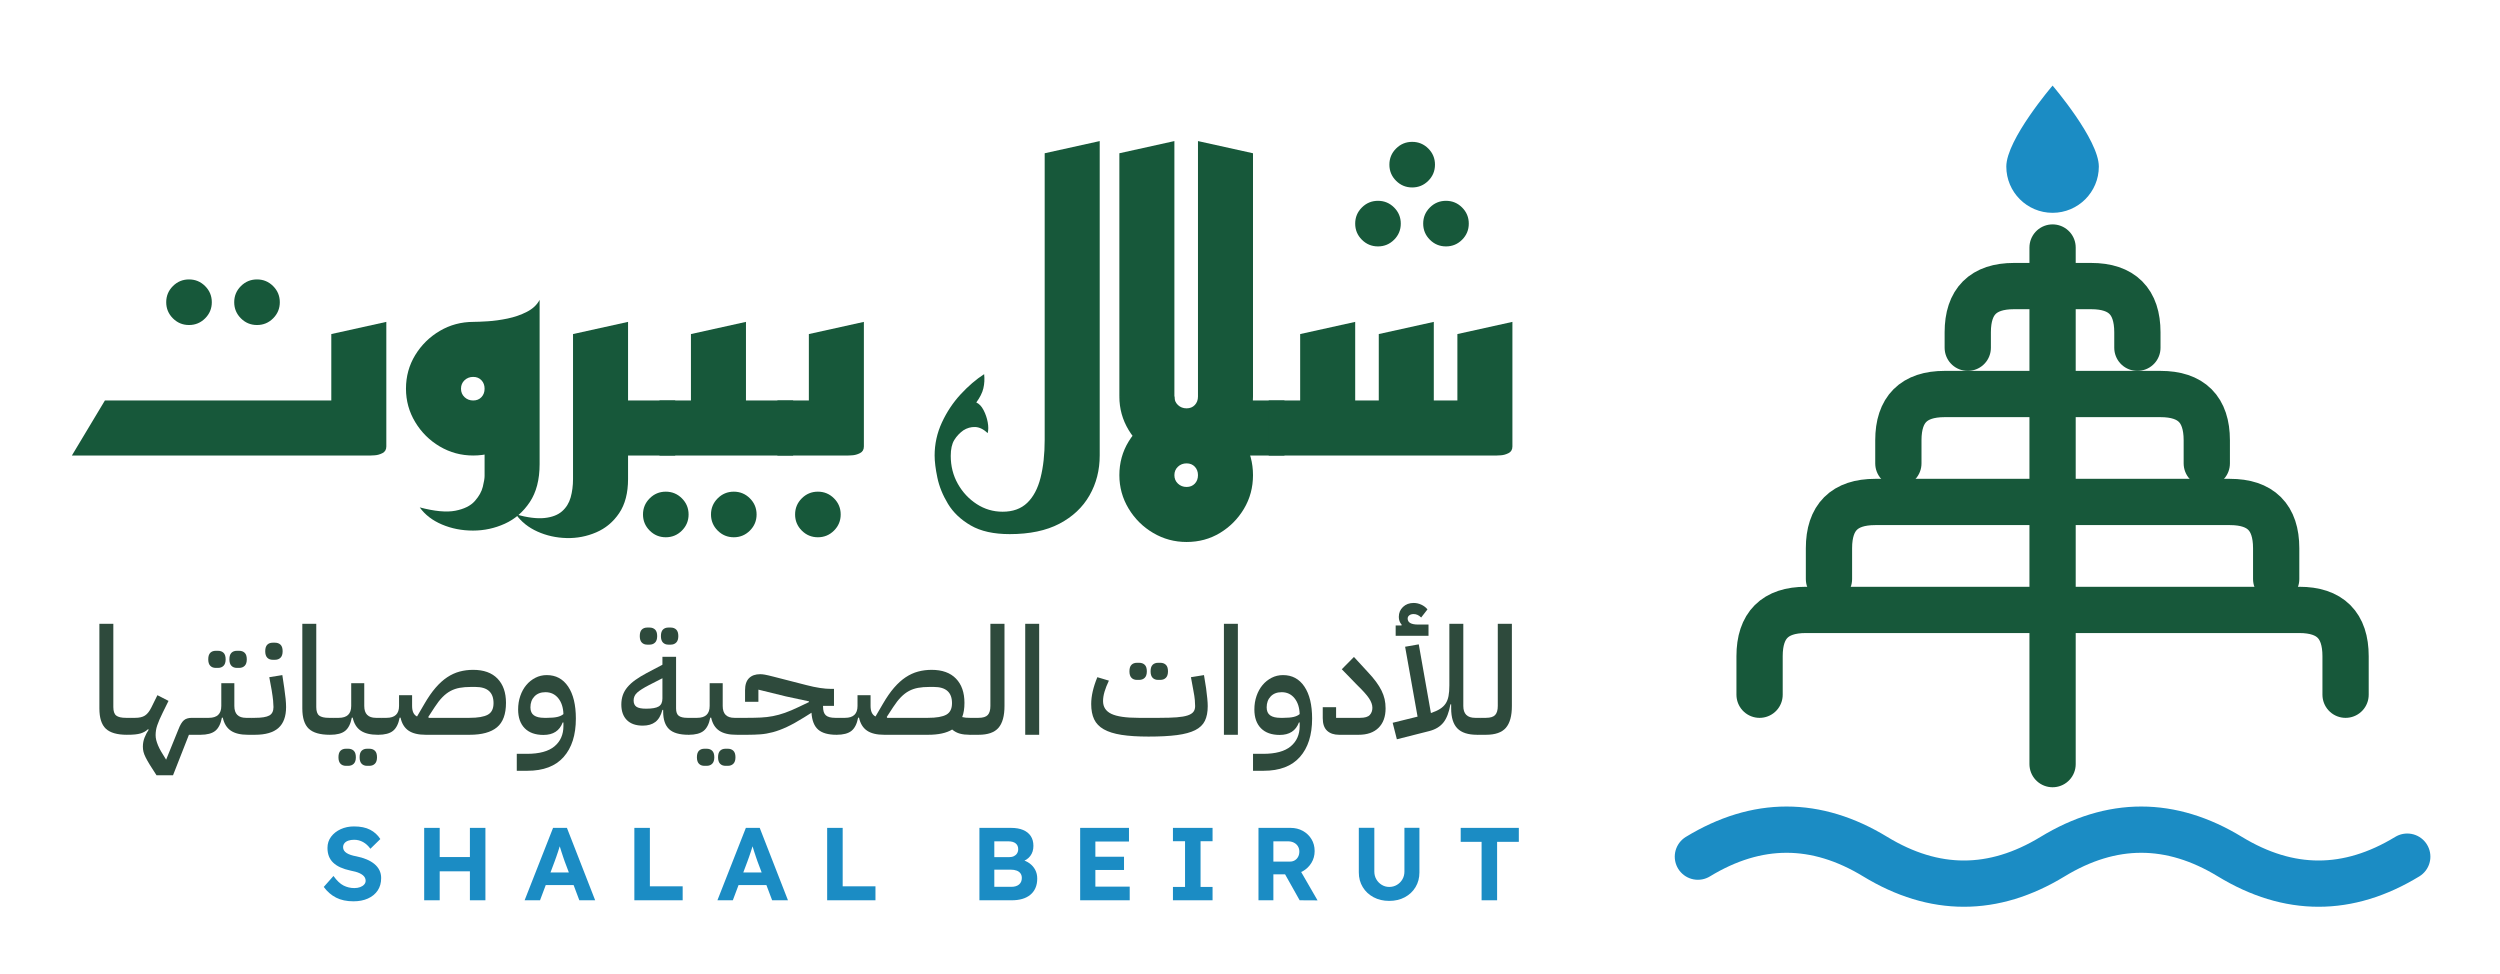
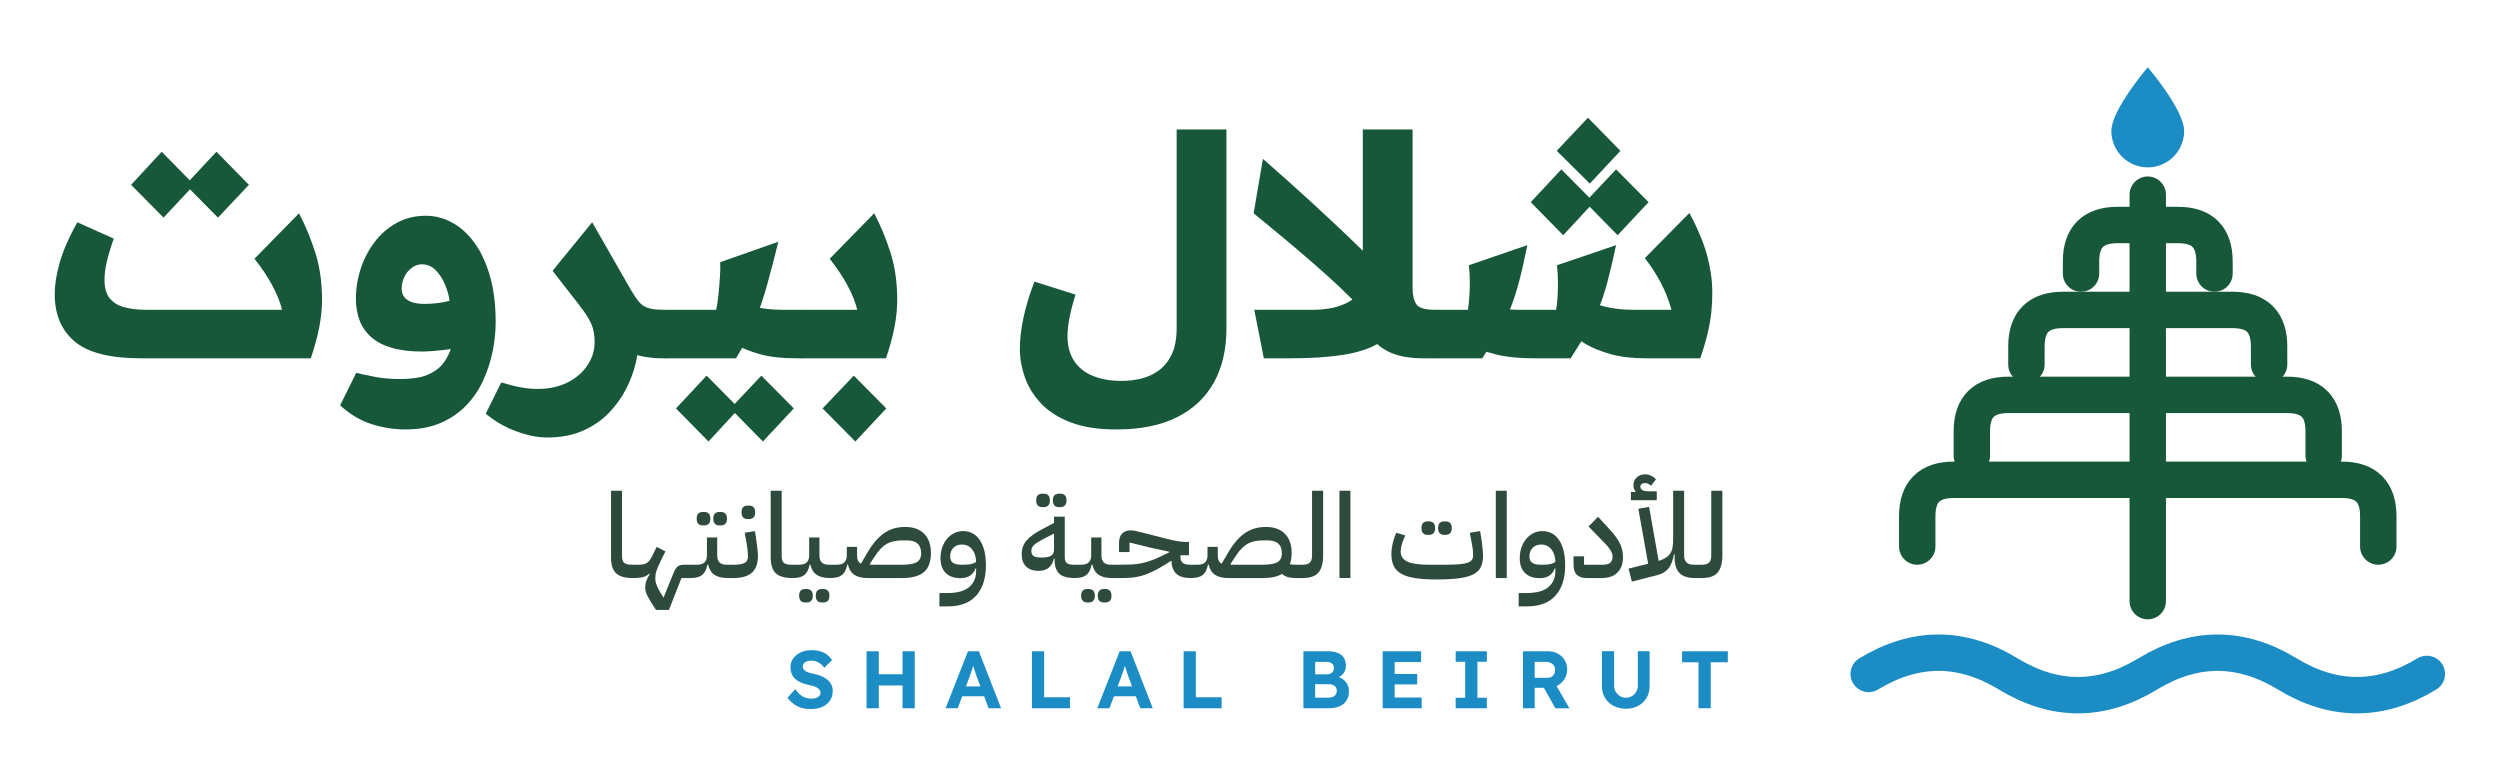
- <svg xmlns="http://www.w3.org/2000/svg" viewBox="0 0 483.4 188.0" width="483" height="188">
-   <g transform="translate(322.34 12) scale(1.490909) translate(-10 -1)">
+ <svg xmlns="http://www.w3.org/2000/svg" viewBox="0 0 614.4 188.0" width="614" height="188">
+   <g transform="translate(453.288 12) scale(1.490909) translate(-10 -1)">
    <path d="M60 4C60 4 54 11 54 14.5A6 6 0 0 0 66 14.5C66 11 60 4 60 4Z" fill="#1B8CC4" />
    <g fill="none" stroke="#17583A" stroke-width="6" stroke-linecap="round" stroke-linejoin="round">
      <path d="M60 25V92" />
      <path d="M49 38V36Q49 30 55 30H65Q71 30 71 36V38" />
      <path d="M40 53V50Q40 44 46 44H74Q80 44 80 50V53" />
      <path d="M31 68V64Q31 58 37 58H83Q89 58 89 64V68" />
      <path d="M22 83V78Q22 72 28 72H92Q98 72 98 78V83" />
    </g>
    <path d="M14 104q11.5-7 23 0t23 0t23 0t23 0" fill="none" stroke="#1B8CC4" stroke-width="6" stroke-linecap="round" />
  </g>
  <g fill="#17583A" transform="translate(12 88)">
-     <path transform="translate(20.14 -29.64) scale(0.076 -0.076)" d="M231,-58Q207,-58 190,-41Q173,-24 173,0Q173,24 190,41Q207,58 231,58Q255,58 272,41Q289,24 289,0Q289,-24 272,-41Q255,-58 231,-58ZM58,-58Q34,-58 17,-41Q0,-24 0,0Q0,24 17,41Q34,58 58,58Q82,58 99,41Q116,24 116,0Q116,-24 99,-41Q82,-58 58,-58Z" />
-     <path transform="translate(0.00 0.00) scale(0.076 -0.076)" d="M25,0L109,140L685,140L685,0L25,0ZM605,0L605,140L685,140L685,309L825,340L825,23Q825,11 815,6Q805,1 795,0.5Q785,0 785,0L605,0Z" />
-     <path transform="translate(64.60 0.00) scale(0.076 -0.076)" d="M60,-132Q117,-147 150.5,-140.5Q184,-134 200,-116Q216,-98 220.5,-79.5Q225,-61 225,-52L225,128L365,170L365,-22Q365,-81 340,-118.5Q315,-156 276.5,-173.5Q238,-191 195.5,-191Q153,-191 116.5,-175.5Q80,-160 60,-132ZM365,170L196,340Q209,340 233,341.5Q257,343 283.5,348.5Q310,354 332.5,365.5Q355,377 365,396L365,170ZM196,0Q150,0 111,23Q72,46 48.5,85Q25,124 25,170Q25,217 48.5,255.5Q72,294 111,317Q150,340 197,340Q243,340 281,317Q319,294 342,255.5Q365,217 365,170Q365,123 342,84.5Q319,46 281,23Q243,0 196,0ZM196,140Q209,140 217,148.5Q225,157 225,170Q225,183 217,191.5Q209,200 196,200Q183,200 174,191.5Q165,183 165,170Q165,157 174,148.5Q183,140 196,140Z" />
-     <path transform="translate(94.24 0.00) scale(0.076 -0.076)" d="M174,0L174,140L320,140L320,0L174,0ZM-85,-150Q-41,-162 -12.5,-159Q16,-156 32,-142Q48,-128 54,-106.5Q60,-85 60,-60L60,309L200,340L200,-60Q200,-113 177.5,-146.5Q155,-180 119,-195.5Q83,-211 43.5,-210Q4,-209 -30.5,-193.5Q-65,-178 -85,-150Z" />
-     <path transform="translate(112.33 11.40) scale(0.076 -0.076)" d="M231,-58Q207,-58 190,-41Q173,-24 173,0Q173,24 190,41Q207,58 231,58Q255,58 272,41Q289,24 289,0Q289,-24 272,-41Q255,-58 231,-58ZM58,-58Q34,-58 17,-41Q0,-24 0,0Q0,24 17,41Q34,58 58,58Q82,58 99,41Q116,24 116,0Q116,-24 99,-41Q82,-58 58,-58Z" />
-     <path transform="translate(117.04 0.00) scale(0.076 -0.076)" d="M100,0L100,140L320,140L320,0L100,0ZM-20,0L-20,140L60,140L60,309L200,340L200,23Q200,11 190,6Q180,1 170,0.5Q160,0 160,0L-20,0Z" />
-     <path transform="translate(141.74 11.40) scale(0.076 -0.076)" d="M58,-58Q34,-58 17,-41Q0,-24 0,0Q0,24 17,41Q34,58 58,58Q82,58 99,41Q116,24 116,0Q116,-24 99,-41Q82,-58 58,-58Z" />
-     <path transform="translate(139.84 0.00) scale(0.076 -0.076)" d="M-20,0L-20,140L60,140L60,309L200,340L200,23Q200,11 190,6Q180,1 170,0.5Q160,0 160,0L-20,0Z" />
-     <path transform="translate(166.82 0.00) scale(0.076 -0.076)" d="M305,40L305,769L445,800L445,0L305,40ZM216,-200Q155,-200 117,-178Q79,-156 59,-123Q39,-90 32,-56.5Q25,-23 25,0Q25,44 43.5,84Q62,124 91,155.5Q120,187 151,207Q153,188 149,171Q145,154 131,135Q142,130 149.5,115.5Q157,101 160,85Q163,69 160,57Q144,72 128,72.5Q112,73 98,64Q84,54 75,39.5Q66,25 66,-1Q66,-40 84,-72Q102,-104 132,-123.5Q162,-143 198,-143Q237,-143 260.5,-120.5Q284,-98 294.5,-56.5Q305,-15 305,40L305,309L445,340L445,0Q445,-56 419,-101.5Q393,-147 342.5,-173.5Q292,-200 216,-200Z" />
-     <path transform="translate(202.54 0.00) scale(0.076 -0.076)" d="M165,80L25,150L25,769L165,800L165,80Z" />
-     <path transform="translate(202.54 0.00) scale(0.076 -0.076)" d="M175,0L225,140L445,140L445,0L175,0ZM196,-20Q150,-20 111,3Q72,26 48.5,65Q25,104 25,150L165,150Q165,137 174,128.5Q183,120 196,120Q209,120 217,128.5Q225,137 225,150L365,150Q365,103 342,64.5Q319,26 281,3Q243,-20 196,-20ZM225,100L225,800L365,769L365,150L225,100ZM196,-220Q150,-220 111,-197Q72,-174 48.5,-135Q25,-96 25,-50Q25,-3 48.5,35.5Q72,74 111,97Q150,120 197,120Q243,120 281,97Q319,74 342,35.5Q365,-3 365,-50Q365,-97 342,-135.5Q319,-174 281,-197Q243,-220 196,-220ZM196,-80Q209,-80 217,-71.5Q225,-63 225,-50Q225,-37 217,-28.5Q209,-20 196,-20Q183,-20 174,-28.5Q165,-37 165,-50Q165,-63 174,-71.5Q183,-80 196,-80Z" />
-     <path transform="translate(250.04 -44.84) scale(0.076 -0.076)" d="M145,92Q121,92 104,109Q87,126 87,150Q87,174 104,191Q121,208 145,208Q169,208 186,191Q203,174 203,150Q203,126 186,109Q169,92 145,92ZM231,-58Q207,-58 190,-41Q173,-24 173,0Q173,24 190,41Q207,58 231,58Q255,58 272,41Q289,24 289,0Q289,-24 272,-41Q255,-58 231,-58ZM58,-58Q34,-58 17,-41Q0,-24 0,0Q0,24 17,41Q34,58 58,58Q82,58 99,41Q116,24 116,0Q116,-24 99,-41Q82,-58 58,-58Z" />
-     <path transform="translate(234.84 0.00) scale(0.076 -0.076)" d="M-20,0L-20,140L60,140L60,309L200,340L200,140L260,140L260,309L400,340L400,140L460,140L460,309L600,340L600,23Q600,11 590,6Q580,1 570,0.5Q560,0 560,0L-20,0Z" />
+     <path transform="translate(0.00 0.00) scale(0.076 -0.076)" d="M298,0Q148,0 83.5,54.5Q19,109 19,208Q19,252 35,309Q51,366 92,440L210,387Q194,342 187,310.5Q180,279 180,254Q180,215 197,194Q214,173 244.5,165Q275,157 315,157L678,157L697,0L298,0ZM578,0L578,157L754,157Q746,192 723,235Q700,278 665,322L809,469Q839,412 861,344Q883,276 883.5,191.5Q884,107 847,0L578,0ZM578,157L588,157L588,0L578,0Q548,0 548,78Q548,157 578,157ZM371,455L266,561L365,668L470,561L371,455ZM547,455L442,561L542,668L647,561L547,455Z" />
+     <path transform="translate(71.59 0.00) scale(0.076 -0.076)" d="M277,461Q322,461 363,438.5Q404,416 435.5,372Q467,328 485,264Q503,200 503,117Q503,72 493.5,24Q484,-24 463.5,-69.5Q443,-115 409,-151Q375,-187 326,-208.5Q277,-230 211,-230Q157,-230 102.5,-213Q48,-196 0,-152L52,-47Q81,-54 116,-60.5Q151,-67 196,-67Q222,-67 253,-62Q284,-57 312.5,-36.5Q341,-16 358,30Q329,26 305,24Q281,22 264,22Q207,22 166.5,34Q126,46 100.5,68.5Q75,91 63,122.5Q51,154 51,192Q51,242 66.5,289.5Q82,337 111.5,376Q141,415 183,438Q225,461 277,461ZM199,225Q199,209 207.5,198Q216,187 232.5,181.5Q249,176 273,176Q297,176 318,179Q339,182 354,186Q351,209 340,236.5Q329,264 310,284Q291,304 264,304Q247,304 232,293Q217,282 208,264Q199,246 199,225Z" />
+     <path transform="translate(114.30 0.00) scale(0.076 -0.076)" d="M107,-256Q62,-256 7.5,-236Q-47,-216 -91,-179L-41,-78Q-1,-90 26,-94.5Q53,-99 77,-99Q131,-99 172.5,-78.5Q214,-58 237.5,-23Q261,12 261,53Q261,87 250.5,110.5Q240,134 223.5,155.5Q207,177 188,205L403,101Q403,89 403,77Q403,65 403,53Q403,23 393.5,-17Q384,-57 363,-98.5Q342,-140 307.5,-176Q273,-212 223.5,-234Q174,-256 107,-256ZM482,0Q446,0 414.5,6.5Q383,13 355.5,27Q328,41 303.5,63Q279,85 255,116L125,283L253,440L379,220Q393,196 405,182Q417,168 434.5,162.5Q452,157 482,157L492,157L492,0L482,0Z" />
+     <path transform="translate(151.70 0.00) scale(0.076 -0.076)" d="M0,0L0,157L162,157Q166,174 169,203Q172,232 174,261.5Q176,291 175,311L363,377Q345,304 327.5,240.5Q310,177 286.5,118.5Q263,60 226,0L0,0ZM420,0Q351,0 303,13.5Q255,27 223.5,45.5Q192,64 169,80L252,179Q267,172 286,167Q305,162 328,159.5Q351,157 377,157L442,157L442,0L420,0ZM0,157L10,157L10,0L0,0Q-30,0 -30,78Q-30,157 0,157ZM137,-269L32,-162L131,-56L236,-162L137,-269ZM313,-269L208,-162L308,-56L413,-162L313,-269Z" />
+     <path transform="translate(185.29 0.00) scale(0.076 -0.076)" d="M0,0L0,157L176,157Q168,192 145,235Q122,278 87,322L231,469Q261,412 283,344Q305,276 305.5,191.5Q306,107 269,0L0,0ZM0,157L10,157L10,0L0,0Q-30,0 -30,78Q-30,157 0,157ZM170,-269L64,-162L165,-56L270,-162L170,-269Z" />
+     <path transform="translate(237.20 0.00) scale(0.076 -0.076)" d="M331,-230Q243,-230 183,-207Q123,-184 87,-145.5Q51,-107 35,-61Q19,-15 19,30Q19,77 30.5,131Q42,185 66,248L199,206Q186,165 179.5,131.5Q173,98 173,72Q173,24 194.5,-8.5Q216,-41 255.5,-57Q295,-73 348,-73Q382,-73 413.5,-65Q445,-57 470.5,-37.5Q496,-18 511,15Q526,48 526,98L526,740L687,740L687,97Q687,-5 646.5,-78Q606,-151 527,-190.5Q448,-230 331,-230Z" />
+     <path transform="translate(294.65 0.00) scale(0.076 -0.076)" d="M425,87Q403,121 370,157Q337,193 296.5,231Q256,269 210.5,308.5Q165,348 116.5,388.5Q68,429 19,469L49,645Q136,569 204,506.5Q272,444 324.5,394Q377,344 414.5,305Q452,266 477,237L425,87ZM52,0L21,157L218,157Q233,157 259,160.5Q285,164 312.5,175.5Q340,187 360.5,211Q381,235 384,277L502,340Q510,264 506.5,207Q503,150 482.5,110.5Q462,71 419.5,46.5Q377,22 307,11Q237,0 135,0L52,0ZM571,0Q504,0 464,17.5Q424,35 404,62.5Q384,90 378,122Q372,154 372,182L372,740L533,740L533,227Q533,193 545,175Q557,157 604,157L616,157L616,0L571,0Z" />
+     <path transform="translate(341.47 0.00) scale(0.076 -0.076)" d="M674,0Q605,0 557.5,13.5Q510,27 478,45.5Q446,64 423,80L512,176Q530,168 561.5,162.5Q593,157 631,157L754,157Q742,202 719.5,244.5Q697,287 668,324L812,470Q835,428 854,379.5Q873,331 881.5,274.5Q890,218 883,150Q876,82 847,0L674,0ZM0,0L0,157L96,157Q99,178 100.5,200Q102,222 102,247Q102,272 99,301L288,366Q274,296 261,247Q248,198 232.5,160Q217,122 195.5,85Q174,48 142,0L0,0ZM310,0Q235,0 183,13.5Q131,27 100.5,44.5Q70,62 58,73L117,190Q142,174 179,165.5Q216,157 260,157L381,157Q384,172 385.5,194.5Q387,217 387,244.5Q387,272 384,301L575,366Q560,296 547,247Q534,198 518,160Q502,122 480.5,85Q459,48 428,0L310,0ZM0,157L10,157L10,0L0,0Q-30,0 -30,78Q-30,157 0,157ZM490,565L383,671L484,778L589,671L490,565ZM404,398L299,505L398,611L503,505L404,398ZM580,398L475,505L575,611L680,505L580,398Z" />
  </g>
-   <g fill="#2E4A3C" transform="translate(17.216 142)">
+   <g fill="#2E4A3C" transform="translate(148.164 142)">
    <path transform="translate(0.00 0.00) scale(0.029 -0.029)" d="M253,0Q155,0 112,40.5Q69,81 69,176L69,740L162,740L162,185Q162,143 181.5,128Q201,113 246,113L279,113L279,24L254,0L253,0Z" />
    <path transform="translate(8.09 0.00) scale(0.029 -0.029)" d="M171,-270Q144,-229 126.5,-200.5Q109,-172 98.5,-151Q88,-130 84,-113.5Q80,-97 80,-79Q80,-47 91.5,-18Q103,11 119,34L114,37Q94,18 64.5,9Q35,0 -24,0L-24,89L0,113L29,113Q70,113 93.5,128Q117,143 136,181L177,264L251,226L213,149Q200,123 191,102Q182,81 176,63.5Q170,46 167.5,30Q165,14 165,-2Q165,-19 169,-35Q173,-51 181,-70.5Q189,-90 202.5,-113Q216,-136 235,-166L317,36Q334,80 353,96.5Q372,113 407,113L487,113L487,24L463,0L387,0L281,-270L171,-270Z" />
    <path transform="translate(22.21 0.00) scale(0.029 -0.029)" d="M-24,89L0,113L33,113Q116,113 116,192L116,344L203,344L203,192Q203,113 281,113L319,113L319,24L294,0Q220,0 179.5,27.5Q139,55 126,114L120,114Q108,52 75.5,26Q43,0 -24,0L-24,89ZM220,446Q197,446 183.5,460Q170,474 170,503Q170,533 183.5,546.5Q197,560 220,560L235,560Q258,560 272,546.5Q286,533 286,503Q286,474 272,460Q258,446 235,446L220,446ZM79,446Q56,446 42.5,460Q29,474 29,503Q29,533 42.5,546.5Q56,560 79,560L94,560Q117,560 131,546.5Q145,533 145,503Q145,474 131,460Q117,446 94,446L79,446Z" />
    <path transform="translate(31.46 0.00) scale(0.029 -0.029)" d="M-24,89L0,113L21,113Q89,113 117,128.5Q145,144 145,185Q145,202 142.5,228Q140,254 133,297L117,384L204,398L217,311Q229,231 229,185Q229,91 178,45.5Q127,0 21,0L-24,0L-24,89ZM140,500Q117,500 103.5,514Q90,528 90,557Q90,587 103.5,600.5Q117,614 140,614L155,614Q178,614 192,600.5Q206,587 206,557Q206,528 192,514Q178,500 155,500L140,500Z" />
    <path transform="translate(39.24 0.00) scale(0.029 -0.029)" d="M253,0Q155,0 112,40.5Q69,81 69,176L69,740L162,740L162,185Q162,143 181.5,128Q201,113 246,113L279,113L279,24L254,0L253,0Z" />
    <path transform="translate(47.33 0.00) scale(0.029 -0.029)" d="M-24,89L0,113L33,113Q116,113 116,192L116,344L203,344L203,192Q203,113 281,113L319,113L319,24L294,0Q220,0 179.5,27.5Q139,55 126,114L120,114Q108,52 75.5,26Q43,0 -24,0L-24,89ZM222,-207Q199,-207 185.5,-193Q172,-179 172,-150Q172,-120 185.5,-106.5Q199,-93 222,-93L237,-93Q260,-93 274,-106.5Q288,-120 288,-150Q288,-179 274,-193Q260,-207 237,-207L222,-207ZM81,-207Q58,-207 44.5,-193Q31,-179 31,-150Q31,-120 44.5,-106.5Q58,-93 81,-93L96,-93Q119,-93 133,-106.5Q147,-120 147,-150Q147,-179 133,-193Q119,-207 96,-207L81,-207Z" />
    <path transform="translate(56.58 0.00) scale(0.029 -0.029)" d="M203,192Q203,138 236,122L285,206Q322,270 359.5,313.5Q397,357 437,383.5Q477,410 520,421.5Q563,433 610,433Q716,433 772.5,374.5Q829,316 829,213Q829,100 769,50Q709,0 586,0L294,0Q220,0 179.5,27.5Q139,55 126,114L120,114Q108,52 75.5,26Q43,0 -24,0L-24,89L0,113L33,113Q116,113 116,192L116,264L203,264L203,192ZM586,113Q670,113 708,134Q746,155 746,211Q746,319 625,319L595,319Q553,319 520,313Q487,307 459,292Q431,277 405.5,251Q380,225 354,185L311,119L314,113L586,113Z" />
    <path transform="translate(81.78 0.00) scale(0.029 -0.029)" d="M32,-127L99,-127Q224,-127 283.5,-77Q343,-27 343,58L343,82L338,82Q307,-1 210,-1Q129,-1 85,43.5Q41,88 41,169Q41,217 55.5,259Q70,301 95.5,331.5Q121,362 156,380Q191,398 232,398Q323,398 374.5,321.5Q426,245 426,108Q426,-56 344.5,-148Q263,-240 103,-240L32,-240L32,-127ZM235,113Q277,113 302.5,119Q328,125 343,138Q341,204 308.5,244Q276,284 223,284Q177,284 150,256Q123,228 123,183Q123,146 146.5,129.5Q170,113 215,113L235,113Z" />
    <path transform="translate(102.17 0.00) scale(0.029 -0.029)" d="M475,0Q384,0 344.5,37.5Q305,75 305,154L305,166L300,166Q285,110 253,85.5Q221,61 169,61Q100,61 63,98Q26,135 26,202Q26,236 36,264.5Q46,293 67,318Q88,343 119.5,365.5Q151,388 194,411L300,467L300,520L391,520L391,176Q391,140 409,126.5Q427,113 466,113L499,113L499,24L475,0ZM191,174Q251,174 275.5,189Q300,204 300,242L300,377L210,331Q156,303 132,281.5Q108,260 108,229Q108,200 126.5,187Q145,174 191,174ZM340,601Q317,601 303.5,615Q290,629 290,658Q290,688 303.5,701.5Q317,715 340,715L355,715Q378,715 392,701.5Q406,688 406,658Q406,629 392,615Q378,601 355,601L340,601ZM199,601Q176,601 162.5,615Q149,629 149,658Q149,688 162.5,701.5Q176,715 199,715L214,715Q237,715 251,701.5Q265,688 265,658Q265,629 251,615Q237,601 214,601L199,601Z" />
    <path transform="translate(116.64 0.00) scale(0.029 -0.029)" d="M-24,89L0,113L33,113Q116,113 116,192L116,344L203,344L203,192Q203,113 281,113L319,113L319,24L294,0Q220,0 179.5,27.5Q139,55 126,114L120,114Q108,52 75.5,26Q43,0 -24,0L-24,89ZM222,-207Q199,-207 185.5,-193Q172,-179 172,-150Q172,-120 185.5,-106.5Q199,-93 222,-93L237,-93Q260,-93 274,-106.5Q288,-120 288,-150Q288,-179 274,-193Q260,-207 237,-207L222,-207ZM81,-207Q58,-207 44.5,-193Q31,-179 31,-150Q31,-120 44.5,-106.5Q58,-93 81,-93L96,-93Q119,-93 133,-106.5Q147,-120 147,-150Q147,-179 133,-193Q119,-207 96,-207L81,-207Z" />
    <path transform="translate(125.89 0.00) scale(0.029 -0.029)" d="M-24,89L0,113L49,113Q98,113 139,115Q180,117 219,124.5Q258,132 299,146.5Q340,161 390,185L459,218L459,223L305,256L122,301L122,220L33,220L33,297Q33,351 59.5,377.5Q86,404 134,404Q147,404 164.5,401Q182,398 221,388L443,331Q539,306 608,306L626,306L626,193L553,193L553,188Q553,146 572,129.5Q591,113 634,113L667,113L667,24L643,0Q560,0 520.5,34.5Q481,69 476,147L425,115Q361,75 311.5,52Q262,29 219,17.5Q176,6 135.5,3Q95,0 49,0L-24,0L-24,89Z" />
    <path transform="translate(145.23 0.00) scale(0.029 -0.029)" d="M864,0Q827,0 799,7.5Q771,15 747,35Q690,0 586,0L294,0Q220,0 179.5,27.5Q139,55 126,114L120,114Q108,52 75.5,26Q43,0 -24,0L-24,89L0,113L33,113Q116,113 116,192L116,264L203,264L203,192Q203,138 236,122L285,206Q322,270 359.5,313.5Q397,357 437,383.5Q477,410 520,421.5Q563,433 610,433Q716,433 772.5,374.5Q829,316 829,213Q829,157 814,118Q826,115 838,114Q850,113 864,113L888,113L888,24L864,0ZM586,113Q670,113 708,134Q746,155 746,211Q746,319 625,319L595,319Q553,319 520,313Q487,307 459,292Q431,277 405.5,251Q380,225 354,185L311,119L314,113L586,113Z" />
    <path transform="translate(170.98 0.00) scale(0.029 -0.029)" d="M-24,89L0,113L35,113Q79,113 96.5,132Q114,151 114,192L114,740L208,740L208,192Q208,93 168,46.5Q128,0 35,0L-24,0L-24,89Z" />
    <path transform="translate(179.02 0.00) scale(0.029 -0.029)" d="M69,740L162,740L162,0L69,0L69,740Z" />
    <path transform="translate(192.56 0.00) scale(0.029 -0.029)" d="M424,-12Q317,-12 244,-0.5Q171,11 126,36.5Q81,62 61.5,103.5Q42,145 42,205Q42,285 83,384L160,361Q141,321 131,287.5Q121,254 121,225Q121,166 176.5,139.5Q232,113 358,113L498,113Q567,113 612.5,116.5Q658,120 685,129Q712,138 723.5,153Q735,168 735,191Q735,207 733,231.5Q731,256 723,297L707,384L794,398L808,311Q813,273 816,242.5Q819,212 819,191Q819,132 800,93Q781,54 735.5,31Q690,8 614,-2Q538,-12 424,-12ZM488,366Q465,366 451.5,380Q438,394 438,423Q438,453 451.5,466.5Q465,480 488,480L503,480Q526,480 540,466.5Q554,453 554,423Q554,394 540,380Q526,366 503,366L488,366ZM347,366Q324,366 310.5,380Q297,394 297,423Q297,453 310.5,466.5Q324,480 347,480L362,480Q385,480 399,466.5Q413,453 413,423Q413,394 399,380Q385,366 362,366L347,366Z" />
    <path transform="translate(217.44 0.00) scale(0.029 -0.029)" d="M69,740L162,740L162,0L69,0L69,740Z" />
    <path transform="translate(224.14 0.00) scale(0.029 -0.029)" d="M32,-127L99,-127Q224,-127 283.5,-77Q343,-27 343,58L343,82L338,82Q307,-1 210,-1Q129,-1 85,43.5Q41,88 41,169Q41,217 55.5,259Q70,301 95.5,331.5Q121,362 156,380Q191,398 232,398Q323,398 374.5,321.5Q426,245 426,108Q426,-56 344.5,-148Q263,-240 103,-240L32,-240L32,-127ZM235,113Q277,113 302.5,119Q328,125 343,138Q341,204 308.5,244Q276,284 223,284Q177,284 150,256Q123,228 123,183Q123,146 146.5,129.5Q170,113 215,113L235,113Z" />
    <path transform="translate(237.68 0.00) scale(0.029 -0.029)" d="M139,0Q88,0 59,27Q30,54 30,111L30,184L119,184L119,113L279,113Q326,113 343.5,132Q361,151 361,180Q361,210 338,244Q315,278 259,332L157,437L238,519L330,419Q363,384 385.5,353.5Q408,323 422,294.5Q436,266 442.5,237.5Q449,209 449,176Q449,93 402,46.5Q355,0 269,0L139,0Z" />
    <path transform="translate(251.78 0.00) scale(0.029 -0.029)" d="M10,80L176,121L93,587L184,603L265,145Q301,157 325,172Q349,187 363,208Q377,229 382.5,258.5Q388,288 388,329L388,740L481,740L481,192Q481,113 560,113L597,113L597,24L573,0Q483,0 441.5,42.5Q400,85 400,176L400,203L395,203Q381,123 348.5,82Q316,41 255,25L38,-30L10,80ZM30,729L69,729L70,734Q51,755 51,786Q51,826 79,852.5Q107,879 150,879Q176,879 201,867.5Q226,856 242,836L200,782Q177,805 150,805Q132,805 121,796.5Q110,788 110,775Q110,735 180,735L249,735L249,660L30,660L30,729Z" />
    <path transform="translate(269.09 0.00) scale(0.029 -0.029)" d="M-24,89L0,113L35,113Q79,113 96.5,132Q114,151 114,192L114,740L208,740L208,192Q208,93 168,46.5Q128,0 35,0L-24,0L-24,89Z" />
  </g>
-   <g fill="#1B8CC4" transform="translate(61.98 174)">
+   <g fill="#1B8CC4" transform="translate(192.928 174)">
    <path transform="translate(0.00 0.00) scale(0.02 -0.02)" d="M318,-10Q220,-10 150.5,25.5Q81,61 31,129L125,235Q174,167 222.5,142.5Q271,118 327,118Q358,118 382.5,127Q407,136 421.5,152Q436,168 436,189Q436,205 429,218.5Q422,232 409,242.5Q396,253 378,261.5Q360,270 338,276Q316,282 290,287Q234,299 192,318Q150,337 122,364Q94,391 80.5,426.5Q67,462 67,506Q67,568 102,614.5Q137,661 195,687.5Q253,714 323,714Q418,714 479.5,682Q541,650 578,592L482,498Q451,541 411,563Q371,585 325,585Q293,585 268.5,576.5Q244,568 231,551.5Q218,535 218,513Q218,495 227,481Q236,467 252.5,456.5Q269,446 293,438Q317,430 346,425Q401,414 445,395.5Q489,377 520.5,351Q552,325 569,291Q586,257 586,215Q586,144 552,94Q518,44 458,17Q398,-10 318,-10Z" />
    <path transform="translate(18.22 0.00) scale(0.02 -0.02)" d="M533,0L533,700L683,700L683,0L533,0ZM91,0L91,700L241,700L241,0L91,0ZM152,280L152,418L609,418L609,280L152,280Z" />
    <path transform="translate(39.30 0.00) scale(0.02 -0.02)" d="M8,0L283,700L417,700L690,0L537,0L395,377Q389,394 380.5,419Q372,444 363,472Q354,500 346.5,525.5Q339,551 334,567L361,568Q355,546 347.5,521.5Q340,497 331.5,471Q323,445 314.5,421Q306,397 298,375L157,0L8,0ZM136,147L186,269L505,269L556,147L136,147Z" />
    <path transform="translate(58.86 0.00) scale(0.02 -0.02)" d="M91,0L91,700L241,700L241,135L558,135L558,0L91,0Z" />
    <path transform="translate(76.58 0.00) scale(0.02 -0.02)" d="M8,0L283,700L417,700L690,0L537,0L395,377Q389,394 380.5,419Q372,444 363,472Q354,500 346.5,525.5Q339,551 334,567L361,568Q355,546 347.5,521.5Q340,497 331.5,471Q323,445 314.5,421Q306,397 298,375L157,0L8,0ZM136,147L186,269L505,269L556,147L136,147Z" />
    <path transform="translate(96.14 0.00) scale(0.02 -0.02)" d="M91,0L91,700L241,700L241,135L558,135L558,0L91,0Z" />
    <path transform="translate(125.58 0.00) scale(0.02 -0.02)" d="M91,0L91,700L395,700Q466,700 514,679.5Q562,659 587.5,620.5Q613,582 613,526Q613,468 582.5,428Q552,388 497,372L496,393Q542,382 576.5,356.5Q611,331 630.5,294Q650,257 650,210Q650,158 632.5,118.5Q615,79 582.5,52.5Q550,26 505,13Q460,0 405,0L91,0ZM235,130L399,130Q447,130 474,152.5Q501,175 501,216Q501,242 488,260Q475,278 451,287Q427,296 394,296L235,296L235,130ZM235,417L377,417Q405,417 424.5,426.5Q444,436 455,453.5Q466,471 466,494Q466,530 441.5,550Q417,570 369,570L235,570L235,417Z" />
    <path transform="translate(145.06 0.00) scale(0.02 -0.02)" d="M91,0L91,700L563,700L563,568L238,568L238,132L570,132L570,0L91,0ZM161,293L161,421L515,421L515,293L161,293Z" />
    <path transform="translate(163.36 0.00) scale(0.02 -0.02)" d="M73,0L73,129L190,129L190,571L73,571L73,700L456,700L456,571L340,571L340,129L456,129L456,0L73,0Z" />
    <path transform="translate(179.54 0.00) scale(0.02 -0.02)" d="M91,0L91,700L401,700Q467,700 519.5,671Q572,642 603,591.5Q634,541 634,476Q634,413 603,362Q572,311 519.5,281Q467,251 401,251L235,251L235,0L91,0ZM489,0L311,317L464,342L662,-1L489,0ZM235,374L395,374Q422,374 442.5,386.5Q463,399 474.5,421Q486,443 486,471Q486,500 472,522.5Q458,545 433,557.5Q408,570 375,570L235,570L235,374Z" />
    <path transform="translate(199.06 0.00) scale(0.02 -0.02)" d="M379,-6Q294,-6 227.5,29.5Q161,65 123,127.5Q85,190 85,269L85,701L235,701L235,278Q235,236 254.5,202.5Q274,169 307,149Q340,129 379,129Q420,129 453.5,149Q487,169 506.5,202.5Q526,236 526,278L526,701L671,701L671,269Q671,190 633.5,127.5Q596,65 530,29.5Q464,-6 379,-6Z" />
    <path transform="translate(219.78 0.00) scale(0.02 -0.02)" d="M236,0L236,565L34,565L34,700L596,700L596,565L386,565L386,0L236,0Z" />
  </g>
</svg>
